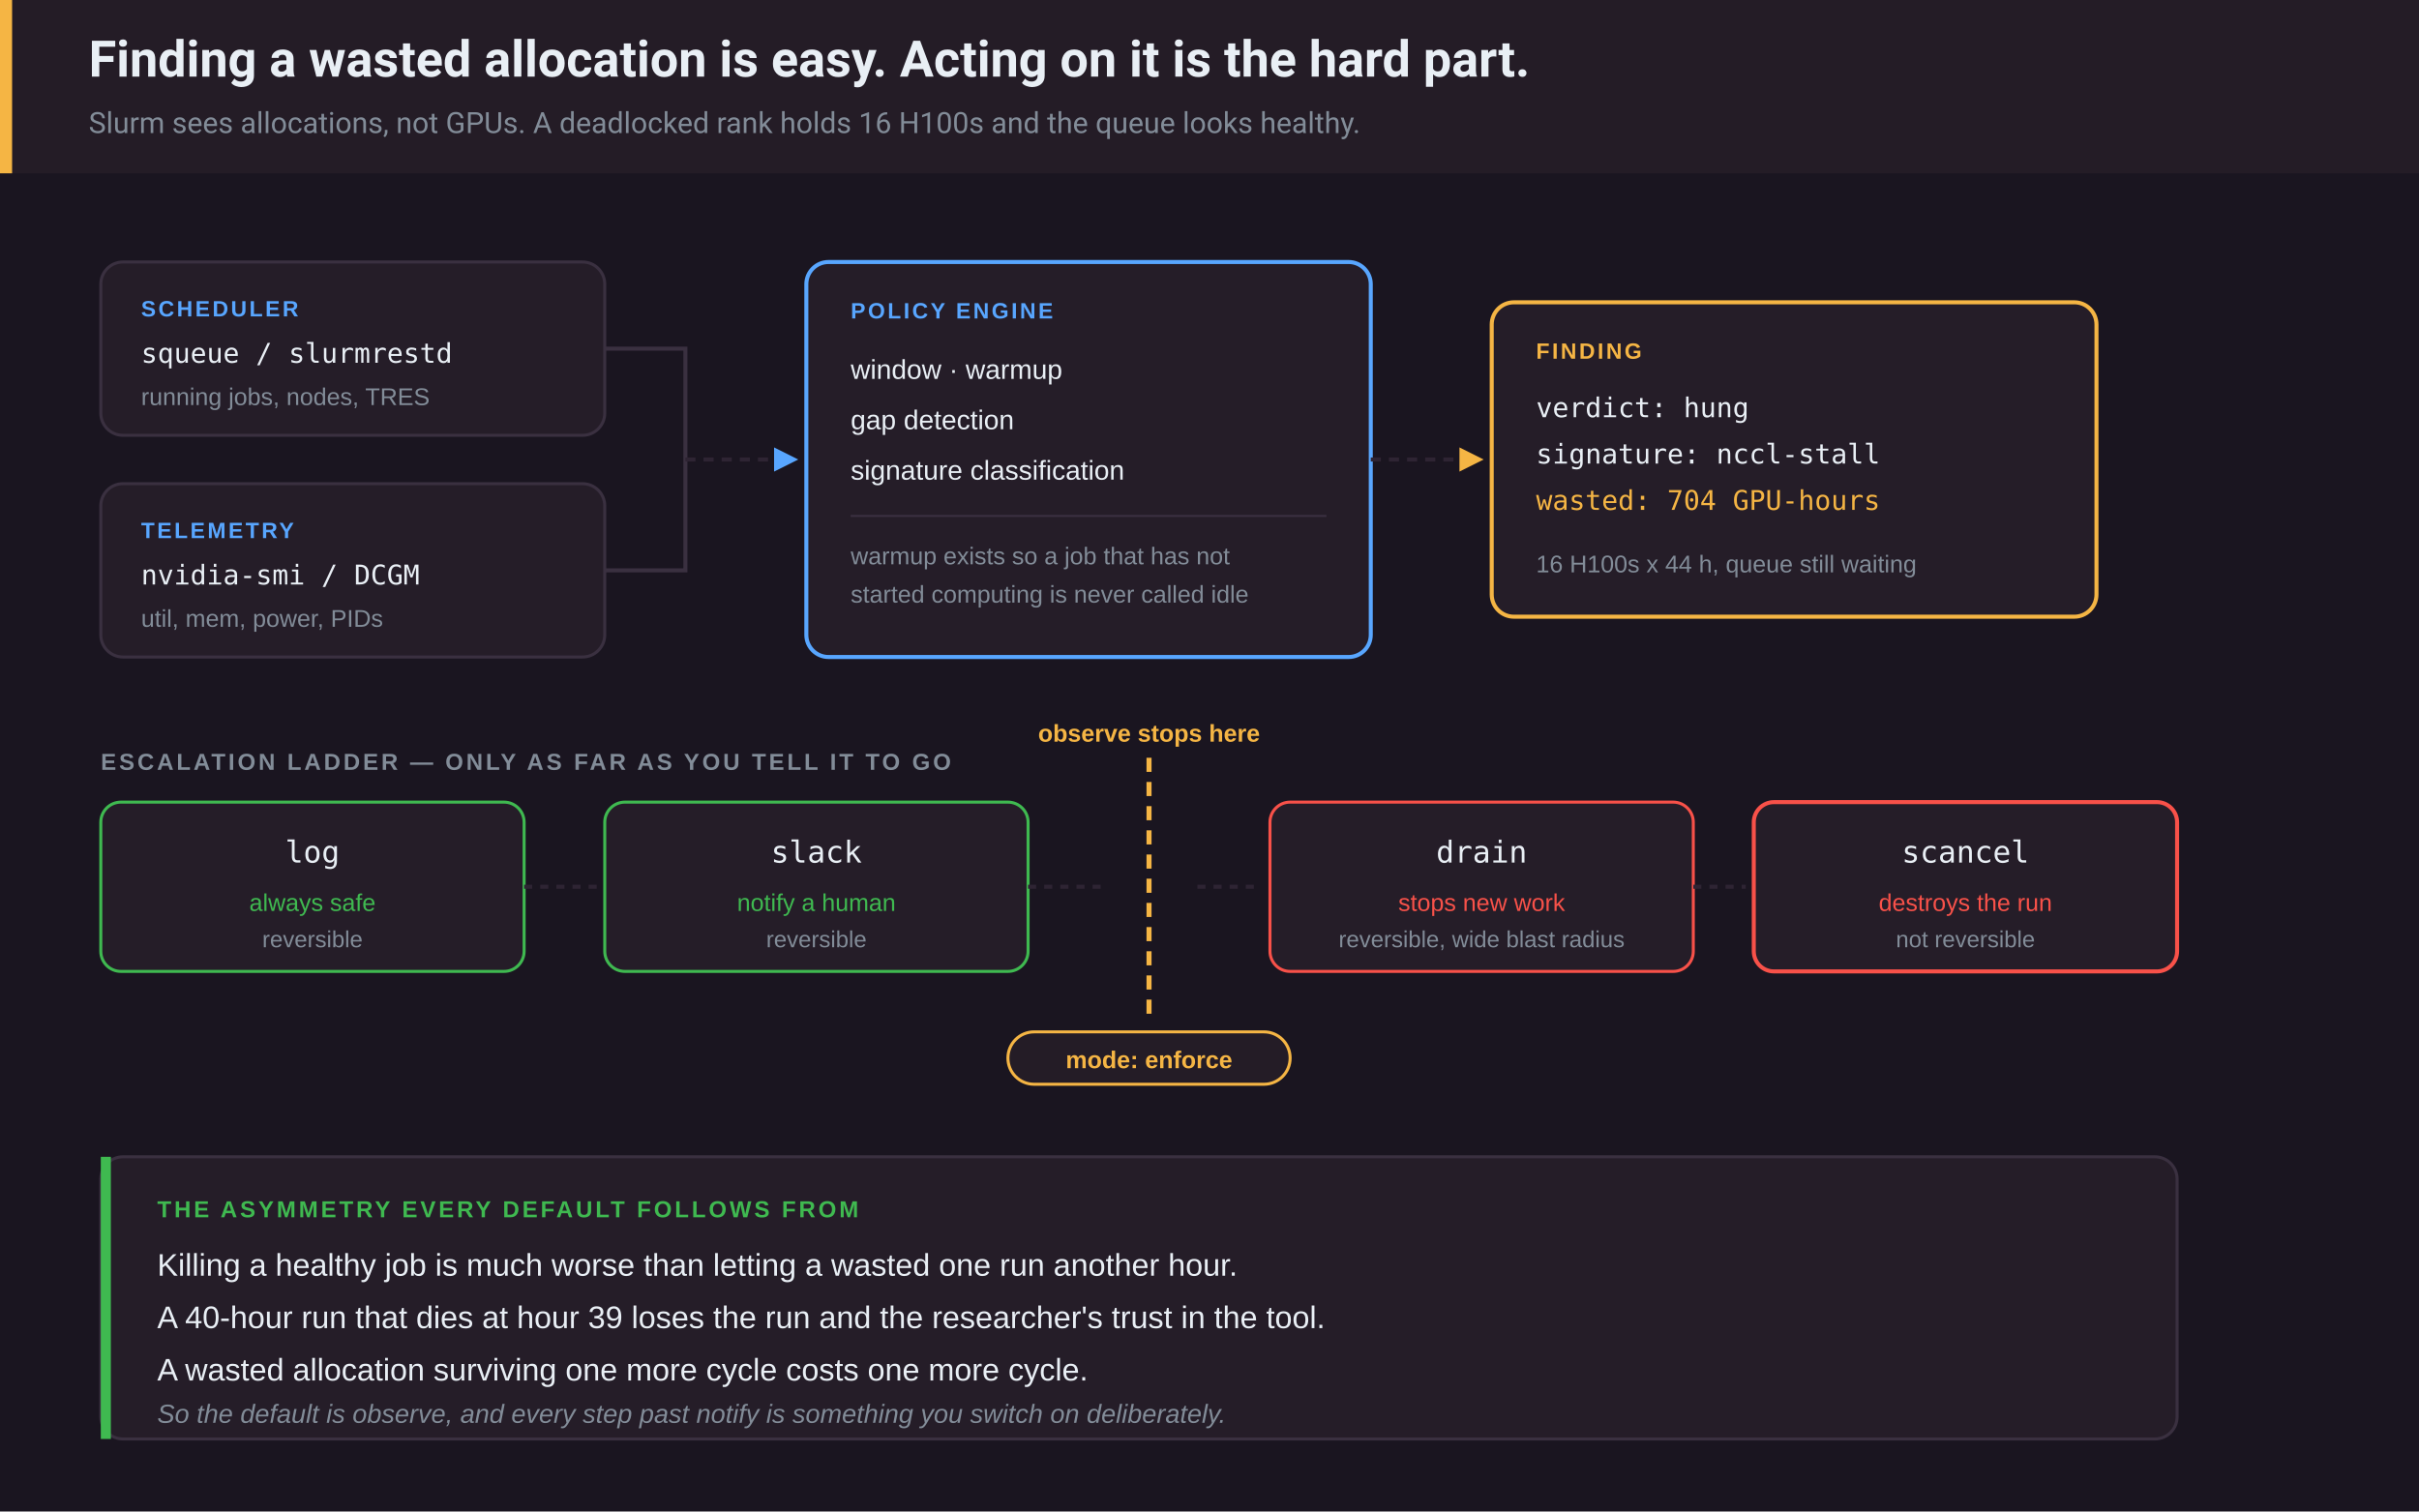
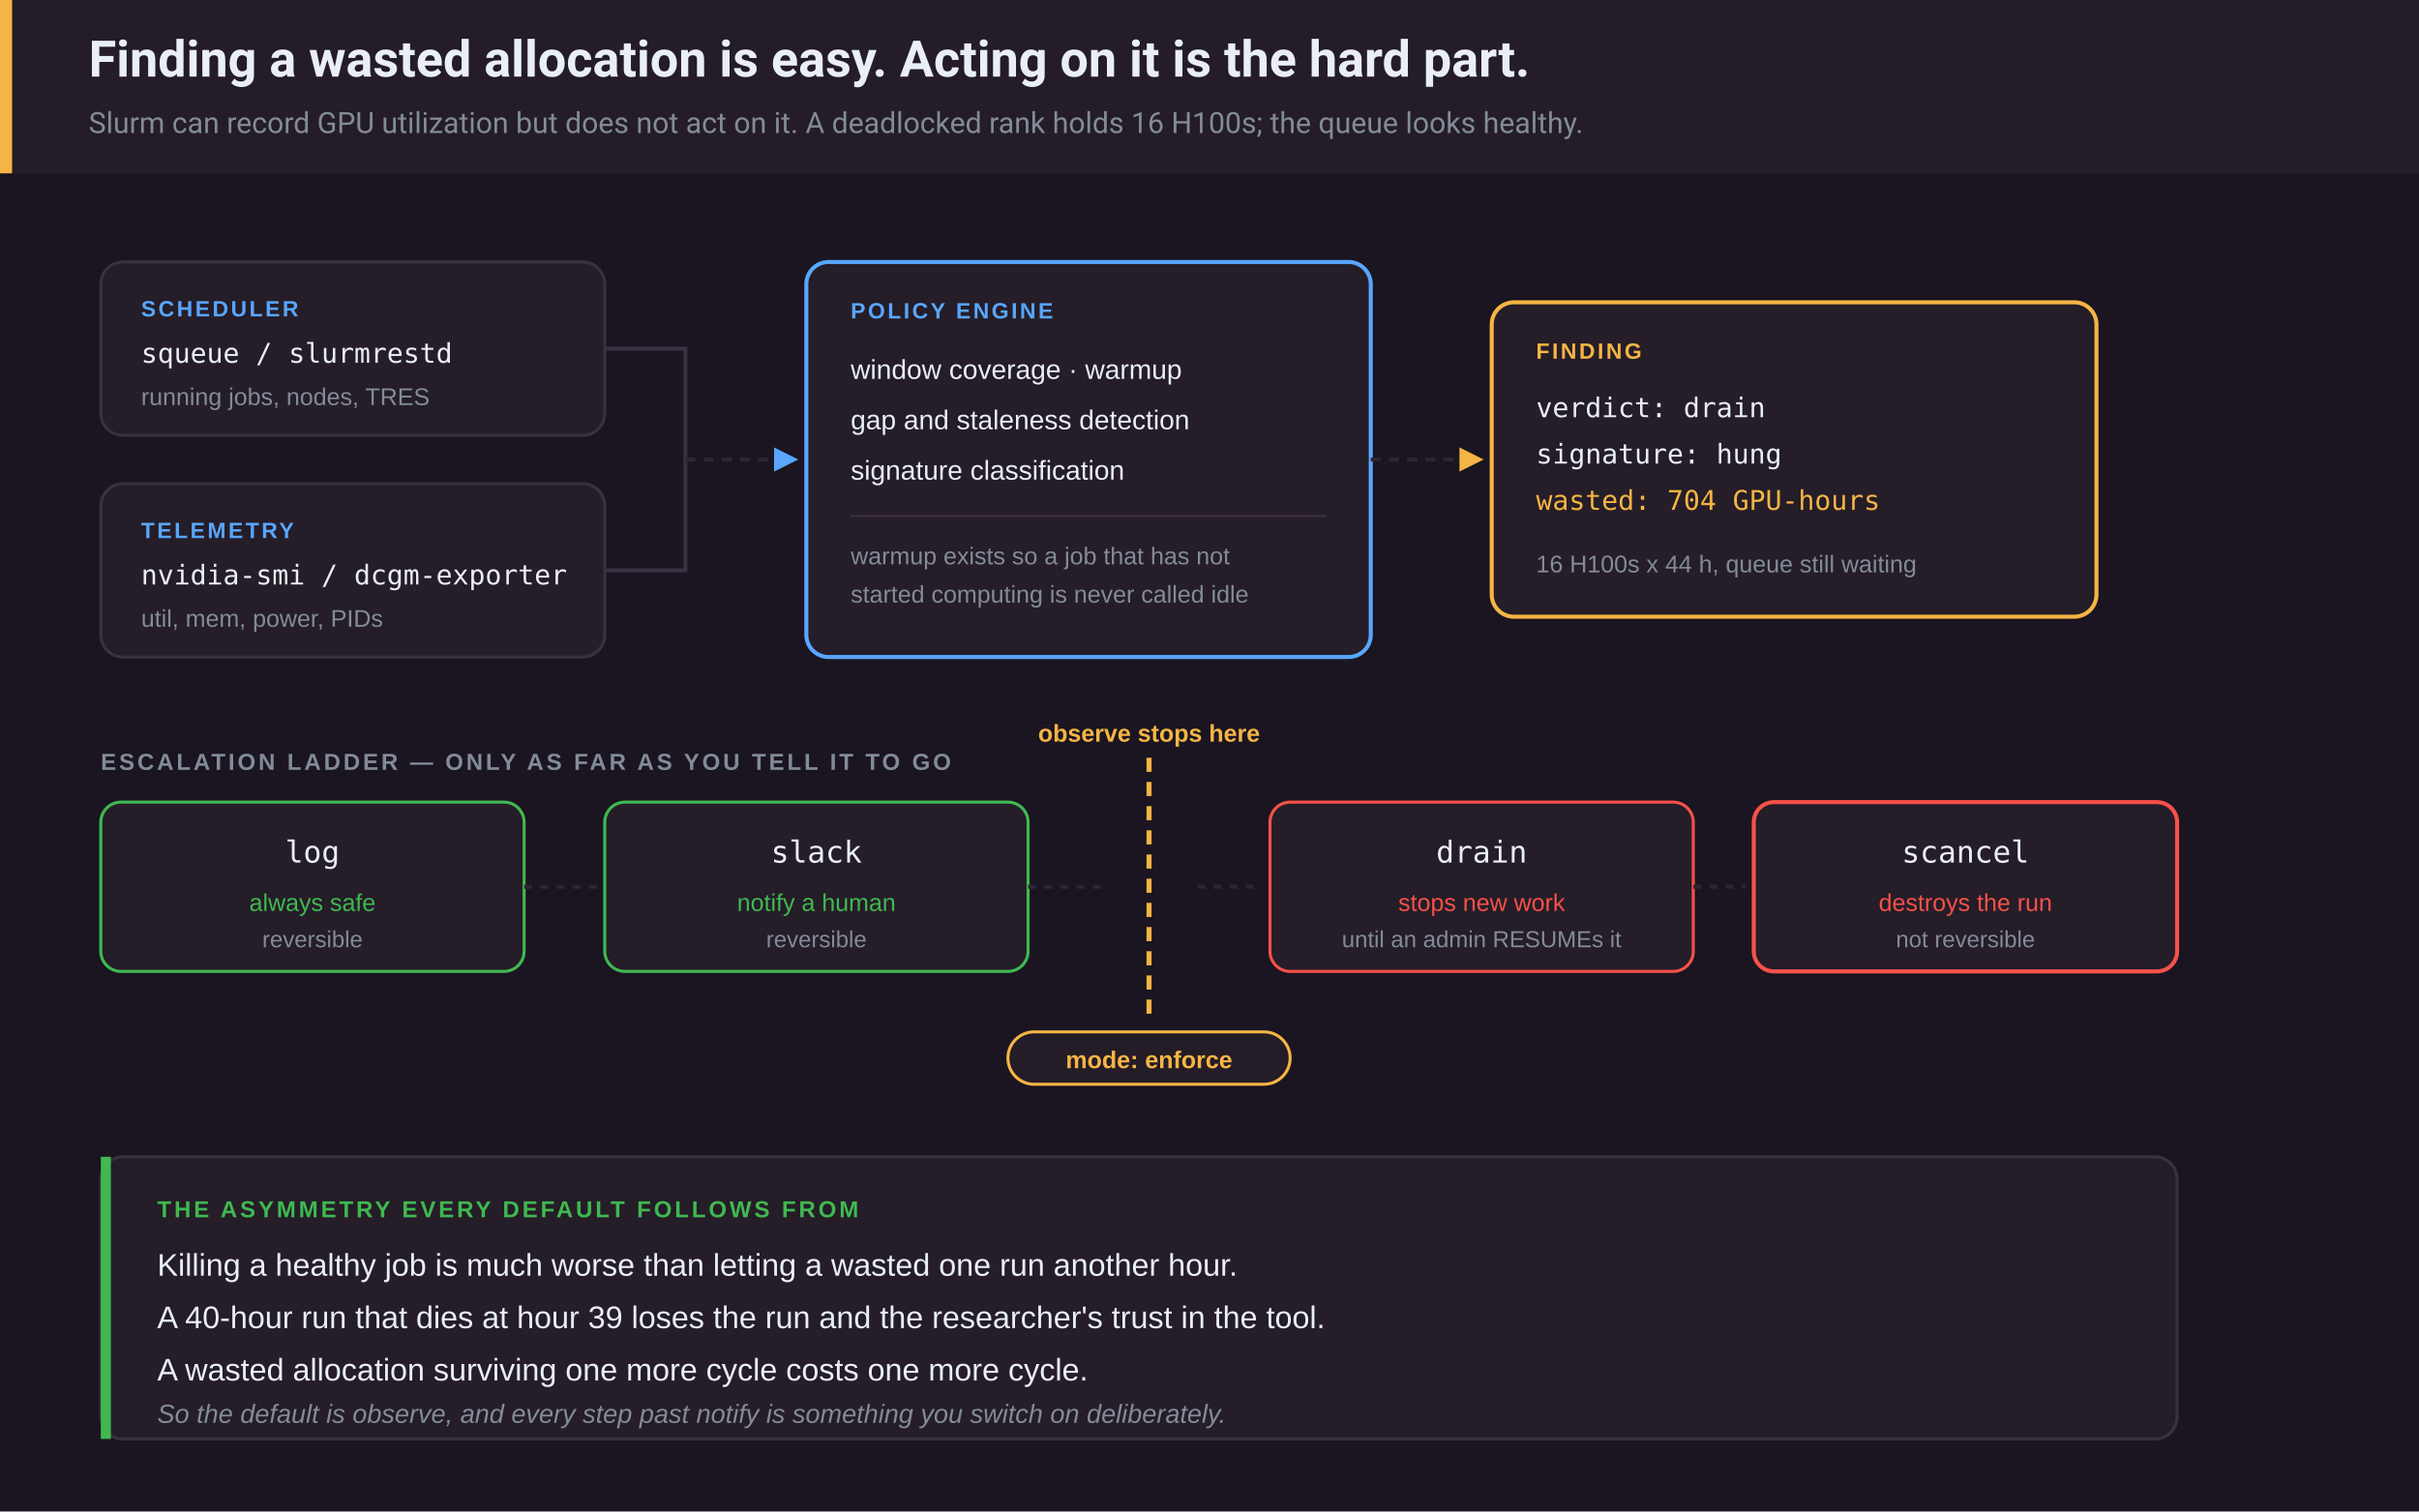
<svg xmlns="http://www.w3.org/2000/svg" width="1200" height="750" viewBox="0 0 1200 750" role="img" aria-labelledby="ttl dsc">
  <rect width="1200" height="750" fill="#1a1520" />
  <rect width="1200" height="86" fill="#241c26" />
  <rect width="6" height="86" fill="#f5b544" />
  <text x="44" y="38" font-family="ui-sans-serif,-apple-system,Segoe UI,Roboto,Helvetica,Arial,sans-serif" font-size="25" font-weight="700" fill="#e9eff5">Finding a wasted allocation is easy. Acting on it is the hard part.</text>
-   <text x="44" y="66" font-family="ui-sans-serif,-apple-system,Segoe UI,Roboto,Helvetica,Arial,sans-serif" font-size="14.5" fill="#828c98">Slurm sees allocations, not GPUs. A deadlocked rank holds 16 H100s and the queue looks healthy.</text>
+   <text x="44" y="66" font-family="ui-sans-serif,-apple-system,Segoe UI,Roboto,Helvetica,Arial,sans-serif" font-size="14.5" fill="#828c98">Slurm can record GPU utilization but does not act on it. A deadlocked rank holds 16 H100s; the queue looks healthy.</text>
  <rect x="50" y="130" width="250" height="86" rx="11" fill="#251d28" stroke="#3a3040" stroke-width="1.5" />
  <text x="70" y="157" font-family="ui-sans-serif,Arial,sans-serif" font-size="11" letter-spacing="1.2" font-weight="700" fill="#58a6ff">SCHEDULER</text>
  <text x="70" y="180" font-family="ui-monospace,Menlo,monospace" font-size="13.5" fill="#e9eff5">squeue / slurmrestd</text>
  <text x="70" y="201" font-family="ui-sans-serif,Arial,sans-serif" font-size="12" fill="#828c98">running jobs, nodes, TRES</text>
  <rect x="50" y="240" width="250" height="86" rx="11" fill="#251d28" stroke="#3a3040" stroke-width="1.5" />
  <text x="70" y="267" font-family="ui-sans-serif,Arial,sans-serif" font-size="11" letter-spacing="1.2" font-weight="700" fill="#58a6ff">TELEMETRY</text>
-   <text x="70" y="290" font-family="ui-monospace,Menlo,monospace" font-size="13.5" fill="#e9eff5">nvidia-smi / DCGM</text>
+   <text x="70" y="290" font-family="ui-monospace,Menlo,monospace" font-size="13.5" fill="#e9eff5">nvidia-smi / dcgm-exporter</text>
  <text x="70" y="311" font-family="ui-sans-serif,Arial,sans-serif" font-size="12" fill="#828c98">util, mem, power, PIDs</text>
  <path d="M300,173 H340 V228" fill="none" stroke="#3a3040" stroke-width="2" />
  <path d="M300,283 H340 V228" fill="none" stroke="#3a3040" stroke-width="2" />
  <line x1="340" y1="228" x2="386" y2="228" stroke="#2e2433" stroke-width="2" stroke-dasharray="5 4" />
  <polygon points="384,222 396,228 384,234" fill="#58a6ff" />
  <circle r="4.5" cx="340" cy="228" fill="#58a6ff" opacity="0">
    <animate attributeName="cx" values="340;386" dur="1.3s" repeatCount="indefinite" />
    <animate attributeName="opacity" values="0;1;1;0" keyTimes="0;0.15;0.85;1" dur="1.3s" repeatCount="indefinite" />
  </circle>
  <rect x="400" y="130" width="280" height="196" rx="11" fill="#251d28" stroke="#58a6ff" stroke-width="2" />
  <text x="422" y="158" font-family="ui-sans-serif,Arial,sans-serif" font-size="11" letter-spacing="1.2" font-weight="700" fill="#58a6ff">POLICY ENGINE</text>
-   <text x="422" y="188" font-family="ui-sans-serif,Arial,sans-serif" font-size="13.5" fill="#e9eff5">window · warmup</text>
-   <text x="422" y="213" font-family="ui-sans-serif,Arial,sans-serif" font-size="13.5" fill="#e9eff5">gap detection</text>
+   <text x="422" y="188" font-family="ui-sans-serif,Arial,sans-serif" font-size="13.5" fill="#e9eff5">window coverage · warmup</text>
+   <text x="422" y="213" font-family="ui-sans-serif,Arial,sans-serif" font-size="13.5" fill="#e9eff5">gap and staleness detection</text>
  <text x="422" y="238" font-family="ui-sans-serif,Arial,sans-serif" font-size="13.5" fill="#e9eff5">signature classification</text>
  <line x1="422" y1="256" x2="658" y2="256" stroke="#3a3040" stroke-width="1" />
  <text x="422" y="280" font-family="ui-sans-serif,Arial,sans-serif" font-size="12" fill="#828c98">warmup exists so a job that has not</text>
  <text x="422" y="299" font-family="ui-sans-serif,Arial,sans-serif" font-size="12" fill="#828c98">started computing is never called idle</text>
  <line x1="680" y1="228" x2="726" y2="228" stroke="#2e2433" stroke-width="2" stroke-dasharray="5 4" />
  <polygon points="724,222 736,228 724,234" fill="#f5b544" />
  <rect x="740" y="150" width="300" height="156" rx="11" fill="#251d28" stroke="#f5b544" stroke-width="2" />
  <text x="762" y="178" font-family="ui-sans-serif,Arial,sans-serif" font-size="11" letter-spacing="1.2" font-weight="700" fill="#f5b544">FINDING</text>
-   <text x="762" y="207" font-family="ui-monospace,Menlo,monospace" font-size="13.5" fill="#e9eff5">verdict:   hung</text>
-   <text x="762" y="230" font-family="ui-monospace,Menlo,monospace" font-size="13.5" fill="#e9eff5">signature: nccl-stall</text>
+   <text x="762" y="207" font-family="ui-monospace,Menlo,monospace" font-size="13.5" fill="#e9eff5">verdict:   drain</text>
+   <text x="762" y="230" font-family="ui-monospace,Menlo,monospace" font-size="13.5" fill="#e9eff5">signature: hung</text>
  <text x="762" y="253" font-family="ui-monospace,Menlo,monospace" font-size="13.5" fill="#f5b544">wasted:    704 GPU-hours</text>
  <text x="762" y="284" font-family="ui-sans-serif,Arial,sans-serif" font-size="12" fill="#828c98">16 H100s x 44 h, queue still waiting</text>
  <text x="50" y="382" font-family="ui-sans-serif,Arial,sans-serif" font-size="11.5" letter-spacing="1.4" font-weight="700" fill="#828c98">ESCALATION LADDER — ONLY AS FAR AS YOU TELL IT TO GO</text>
  <rect x="50" y="398" width="210" height="84" rx="10" fill="#251d28" stroke="#3fb950" stroke-width="1.5" />
  <text x="155" y="428" font-family="ui-monospace,Menlo,monospace" font-size="15" fill="#e9eff5" text-anchor="middle">log</text>
  <text x="155" y="452" font-family="ui-sans-serif,Arial,sans-serif" font-size="12" fill="#3fb950" text-anchor="middle">always safe</text>
  <text x="155" y="470" font-family="ui-sans-serif,Arial,sans-serif" font-size="11.5" fill="#828c98" text-anchor="middle">reversible</text>
  <rect x="300" y="398" width="210" height="84" rx="10" fill="#251d28" stroke="#3fb950" stroke-width="1.5" />
  <text x="405" y="428" font-family="ui-monospace,Menlo,monospace" font-size="15" fill="#e9eff5" text-anchor="middle">slack</text>
  <text x="405" y="452" font-family="ui-sans-serif,Arial,sans-serif" font-size="12" fill="#3fb950" text-anchor="middle">notify a human</text>
  <text x="405" y="470" font-family="ui-sans-serif,Arial,sans-serif" font-size="11.5" fill="#828c98" text-anchor="middle">reversible</text>
  <line x1="570" y1="376" x2="570" y2="506" stroke="#f5b544" stroke-width="2.5" stroke-dasharray="7 5">
    <animate attributeName="opacity" values="1;0.3;1" dur="1.8s" repeatCount="indefinite" />
  </line>
  <rect x="500" y="512" width="140" height="26" rx="13" fill="#241c26" stroke="#f5b544" stroke-width="1.5" />
  <text x="570" y="530" font-family="ui-sans-serif,Arial,sans-serif" font-size="12" font-weight="700" fill="#f5b544" text-anchor="middle">mode: enforce</text>
  <text x="570" y="368" font-family="ui-sans-serif,Arial,sans-serif" font-size="12" font-weight="700" fill="#f5b544" text-anchor="middle">observe stops here</text>
  <rect x="630" y="398" width="210" height="84" rx="10" fill="#251d28" stroke="#f85149" stroke-width="1.5" />
  <text x="735" y="428" font-family="ui-monospace,Menlo,monospace" font-size="15" fill="#e9eff5" text-anchor="middle">drain</text>
  <text x="735" y="452" font-family="ui-sans-serif,Arial,sans-serif" font-size="12" fill="#f85149" text-anchor="middle">stops new work</text>
-   <text x="735" y="470" font-family="ui-sans-serif,Arial,sans-serif" font-size="11.5" fill="#828c98" text-anchor="middle">reversible, wide blast radius</text>
+   <text x="735" y="470" font-family="ui-sans-serif,Arial,sans-serif" font-size="11.5" fill="#828c98" text-anchor="middle">until an admin RESUMEs it</text>
  <rect x="870" y="398" width="210" height="84" rx="10" fill="#251d28" stroke="#f85149" stroke-width="2" />
  <text x="975" y="428" font-family="ui-monospace,Menlo,monospace" font-size="15" fill="#e9eff5" text-anchor="middle">scancel</text>
  <text x="975" y="452" font-family="ui-sans-serif,Arial,sans-serif" font-size="12" fill="#f85149" text-anchor="middle">destroys the run</text>
  <text x="975" y="470" font-family="ui-sans-serif,Arial,sans-serif" font-size="11.5" fill="#828c98" text-anchor="middle">not reversible</text>
  <line x1="260" y1="440" x2="296" y2="440" stroke="#2e2433" stroke-width="2" stroke-dasharray="4 4" />
  <line x1="510" y1="440" x2="546" y2="440" stroke="#2e2433" stroke-width="2" stroke-dasharray="4 4" />
  <line x1="594" y1="440" x2="626" y2="440" stroke="#2e2433" stroke-width="2" stroke-dasharray="4 4" />
  <line x1="840" y1="440" x2="866" y2="440" stroke="#2e2433" stroke-width="2" stroke-dasharray="4 4" />
  <circle r="5" cy="440" fill="#f5b544" opacity="0">
    <animate attributeName="cx" values="60;1070" dur="5s" repeatCount="indefinite" />
    <animate attributeName="opacity" values="0;1;1;1;0" keyTimes="0;0.05;0.5;0.92;1" dur="5s" repeatCount="indefinite" />
  </circle>
  <rect x="50" y="574" width="1030" height="140" rx="11" fill="#251d28" stroke="#3a3040" stroke-width="1.5" />
  <rect x="50" y="574" width="5" height="140" fill="#3fb950" />
  <text x="78" y="604" font-family="ui-sans-serif,Arial,sans-serif" font-size="11.5" letter-spacing="1.4" font-weight="700" fill="#3fb950">THE ASYMMETRY EVERY DEFAULT FOLLOWS FROM</text>
  <text x="78" y="633" font-family="ui-sans-serif,Arial,sans-serif" font-size="15.5" fill="#e9eff5">Killing a healthy job is much worse than letting a wasted one run another hour.</text>
  <text x="78" y="659" font-family="ui-sans-serif,Arial,sans-serif" font-size="15.5" fill="#e9eff5">A 40-hour run that dies at hour 39 loses the run and the researcher's trust in the tool.</text>
  <text x="78" y="685" font-family="ui-sans-serif,Arial,sans-serif" font-size="15.5" fill="#e9eff5">A wasted allocation surviving one more cycle costs one more cycle.</text>
  <text x="78" y="706" font-family="ui-sans-serif,Arial,sans-serif" font-size="13" font-style="italic" fill="#828c98">So the default is observe, and every step past notify is something you switch on deliberately.</text>
</svg>
